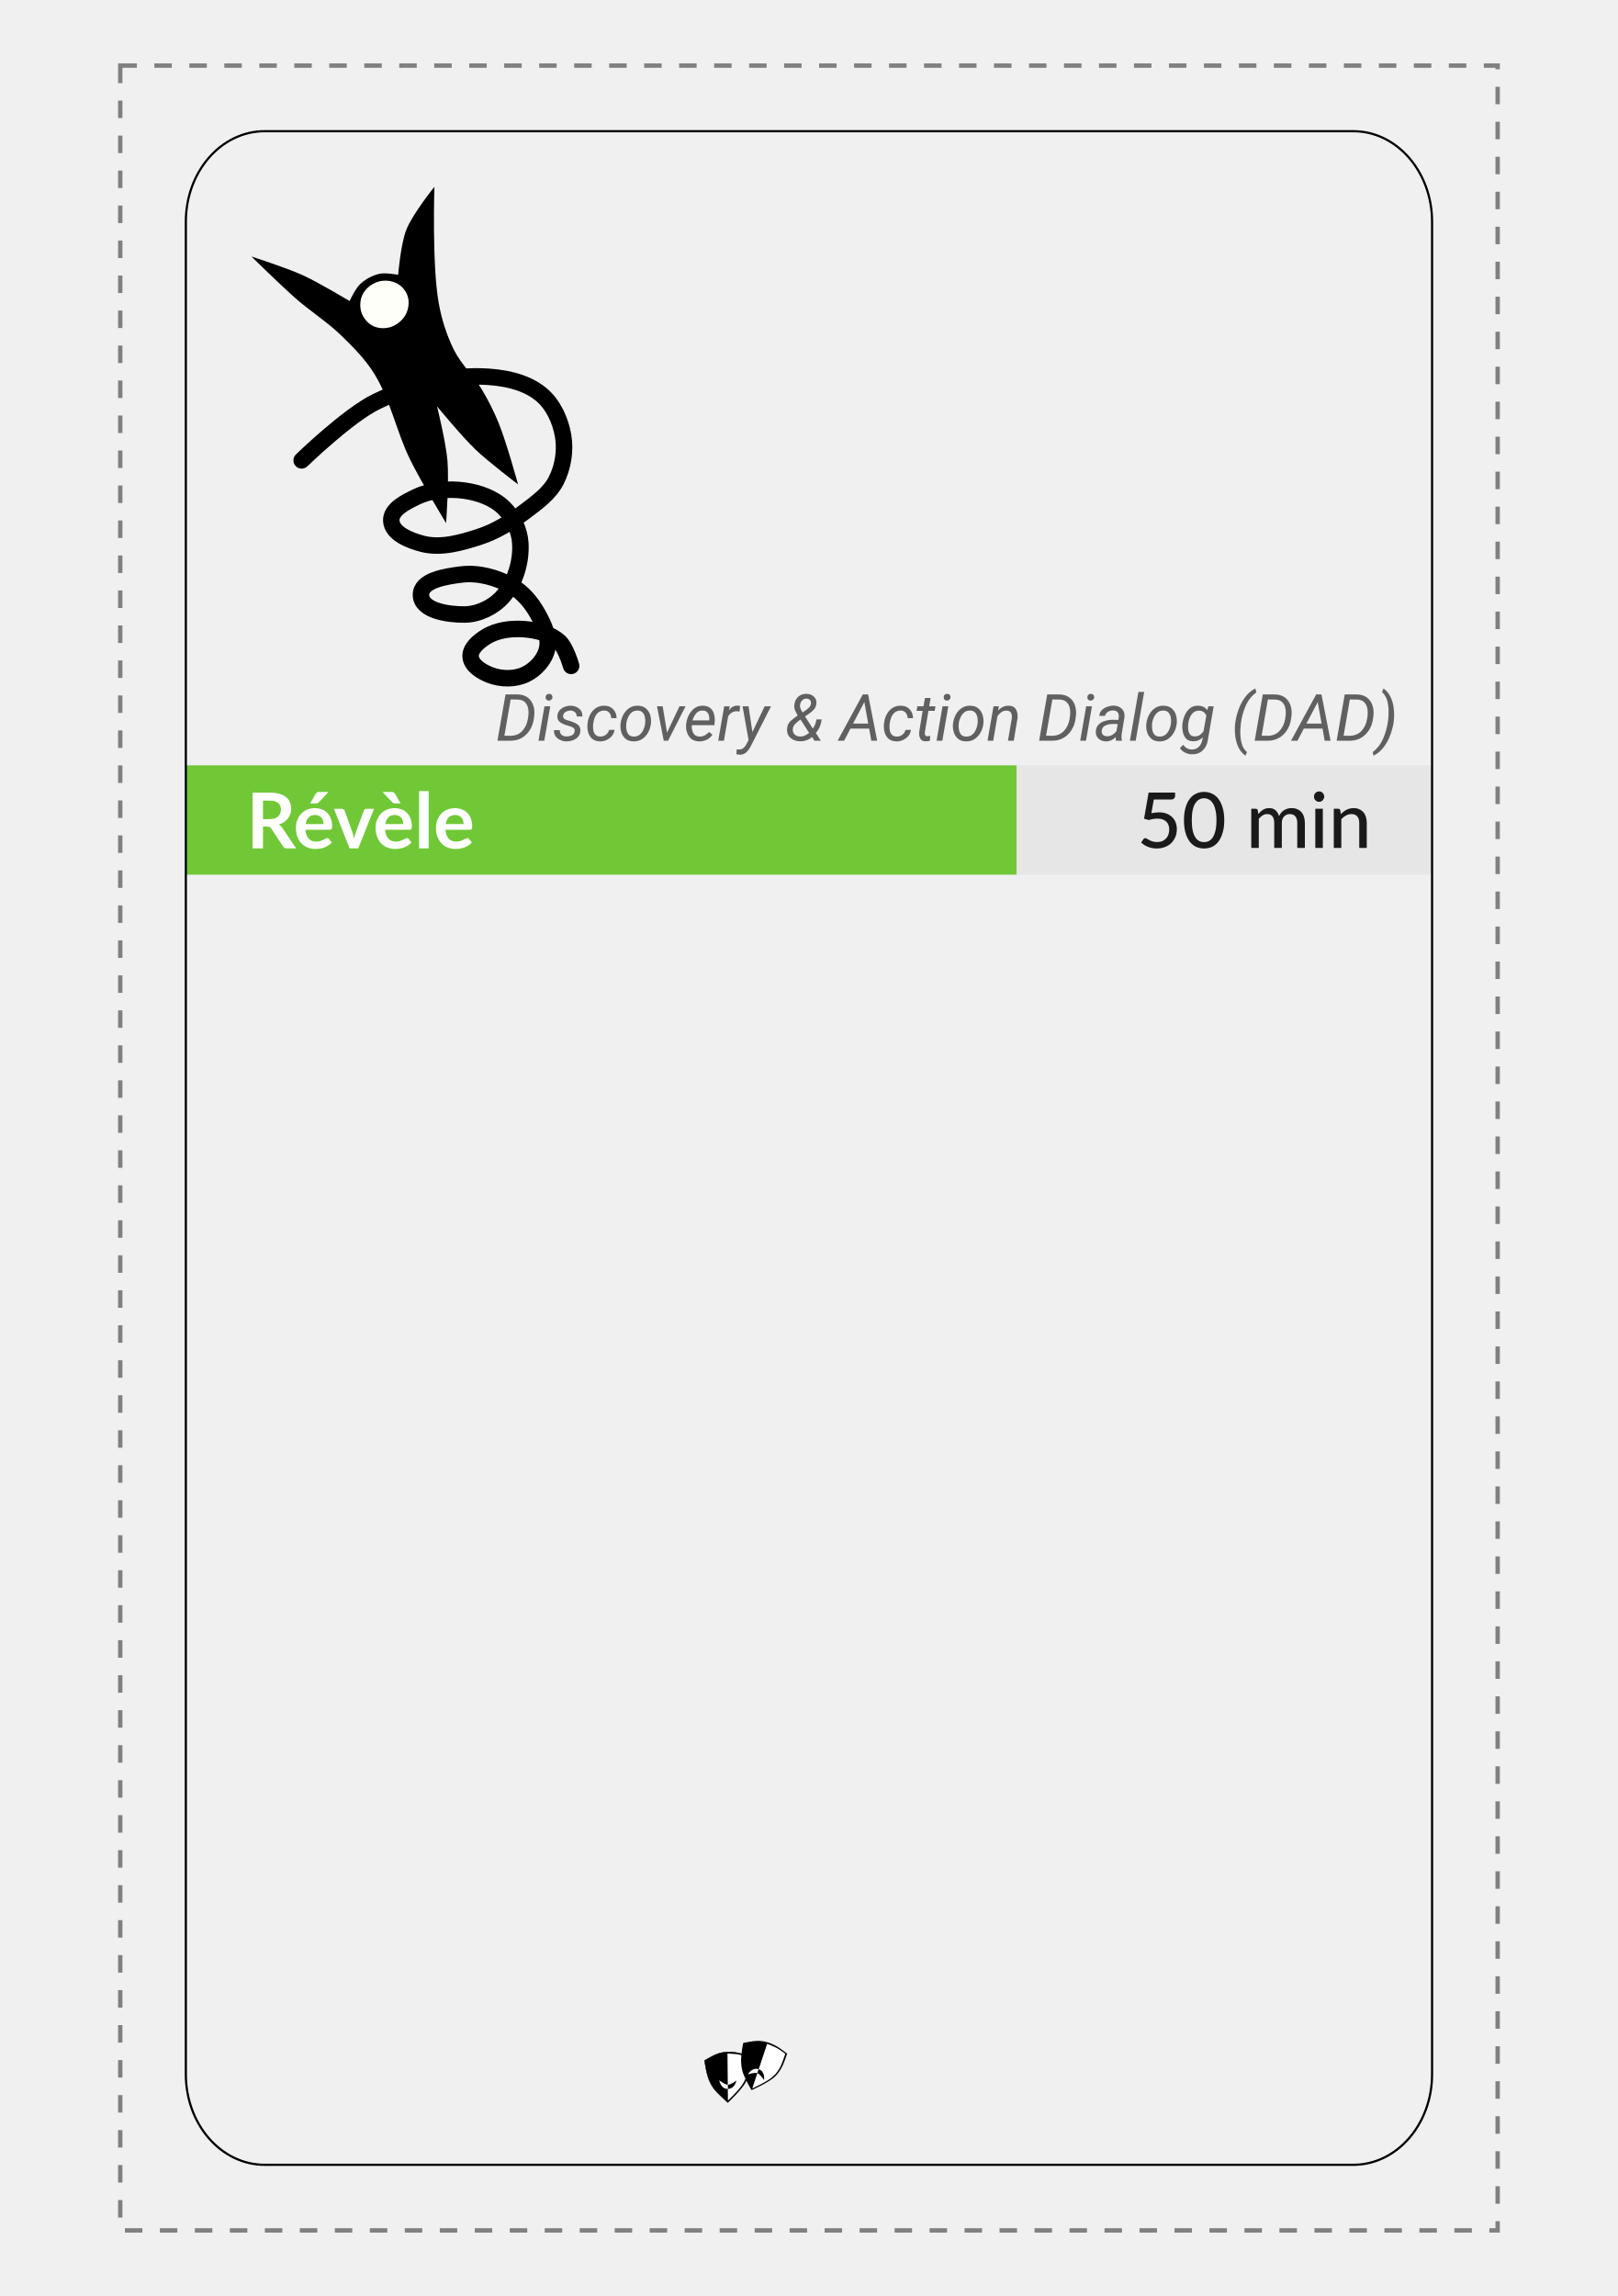
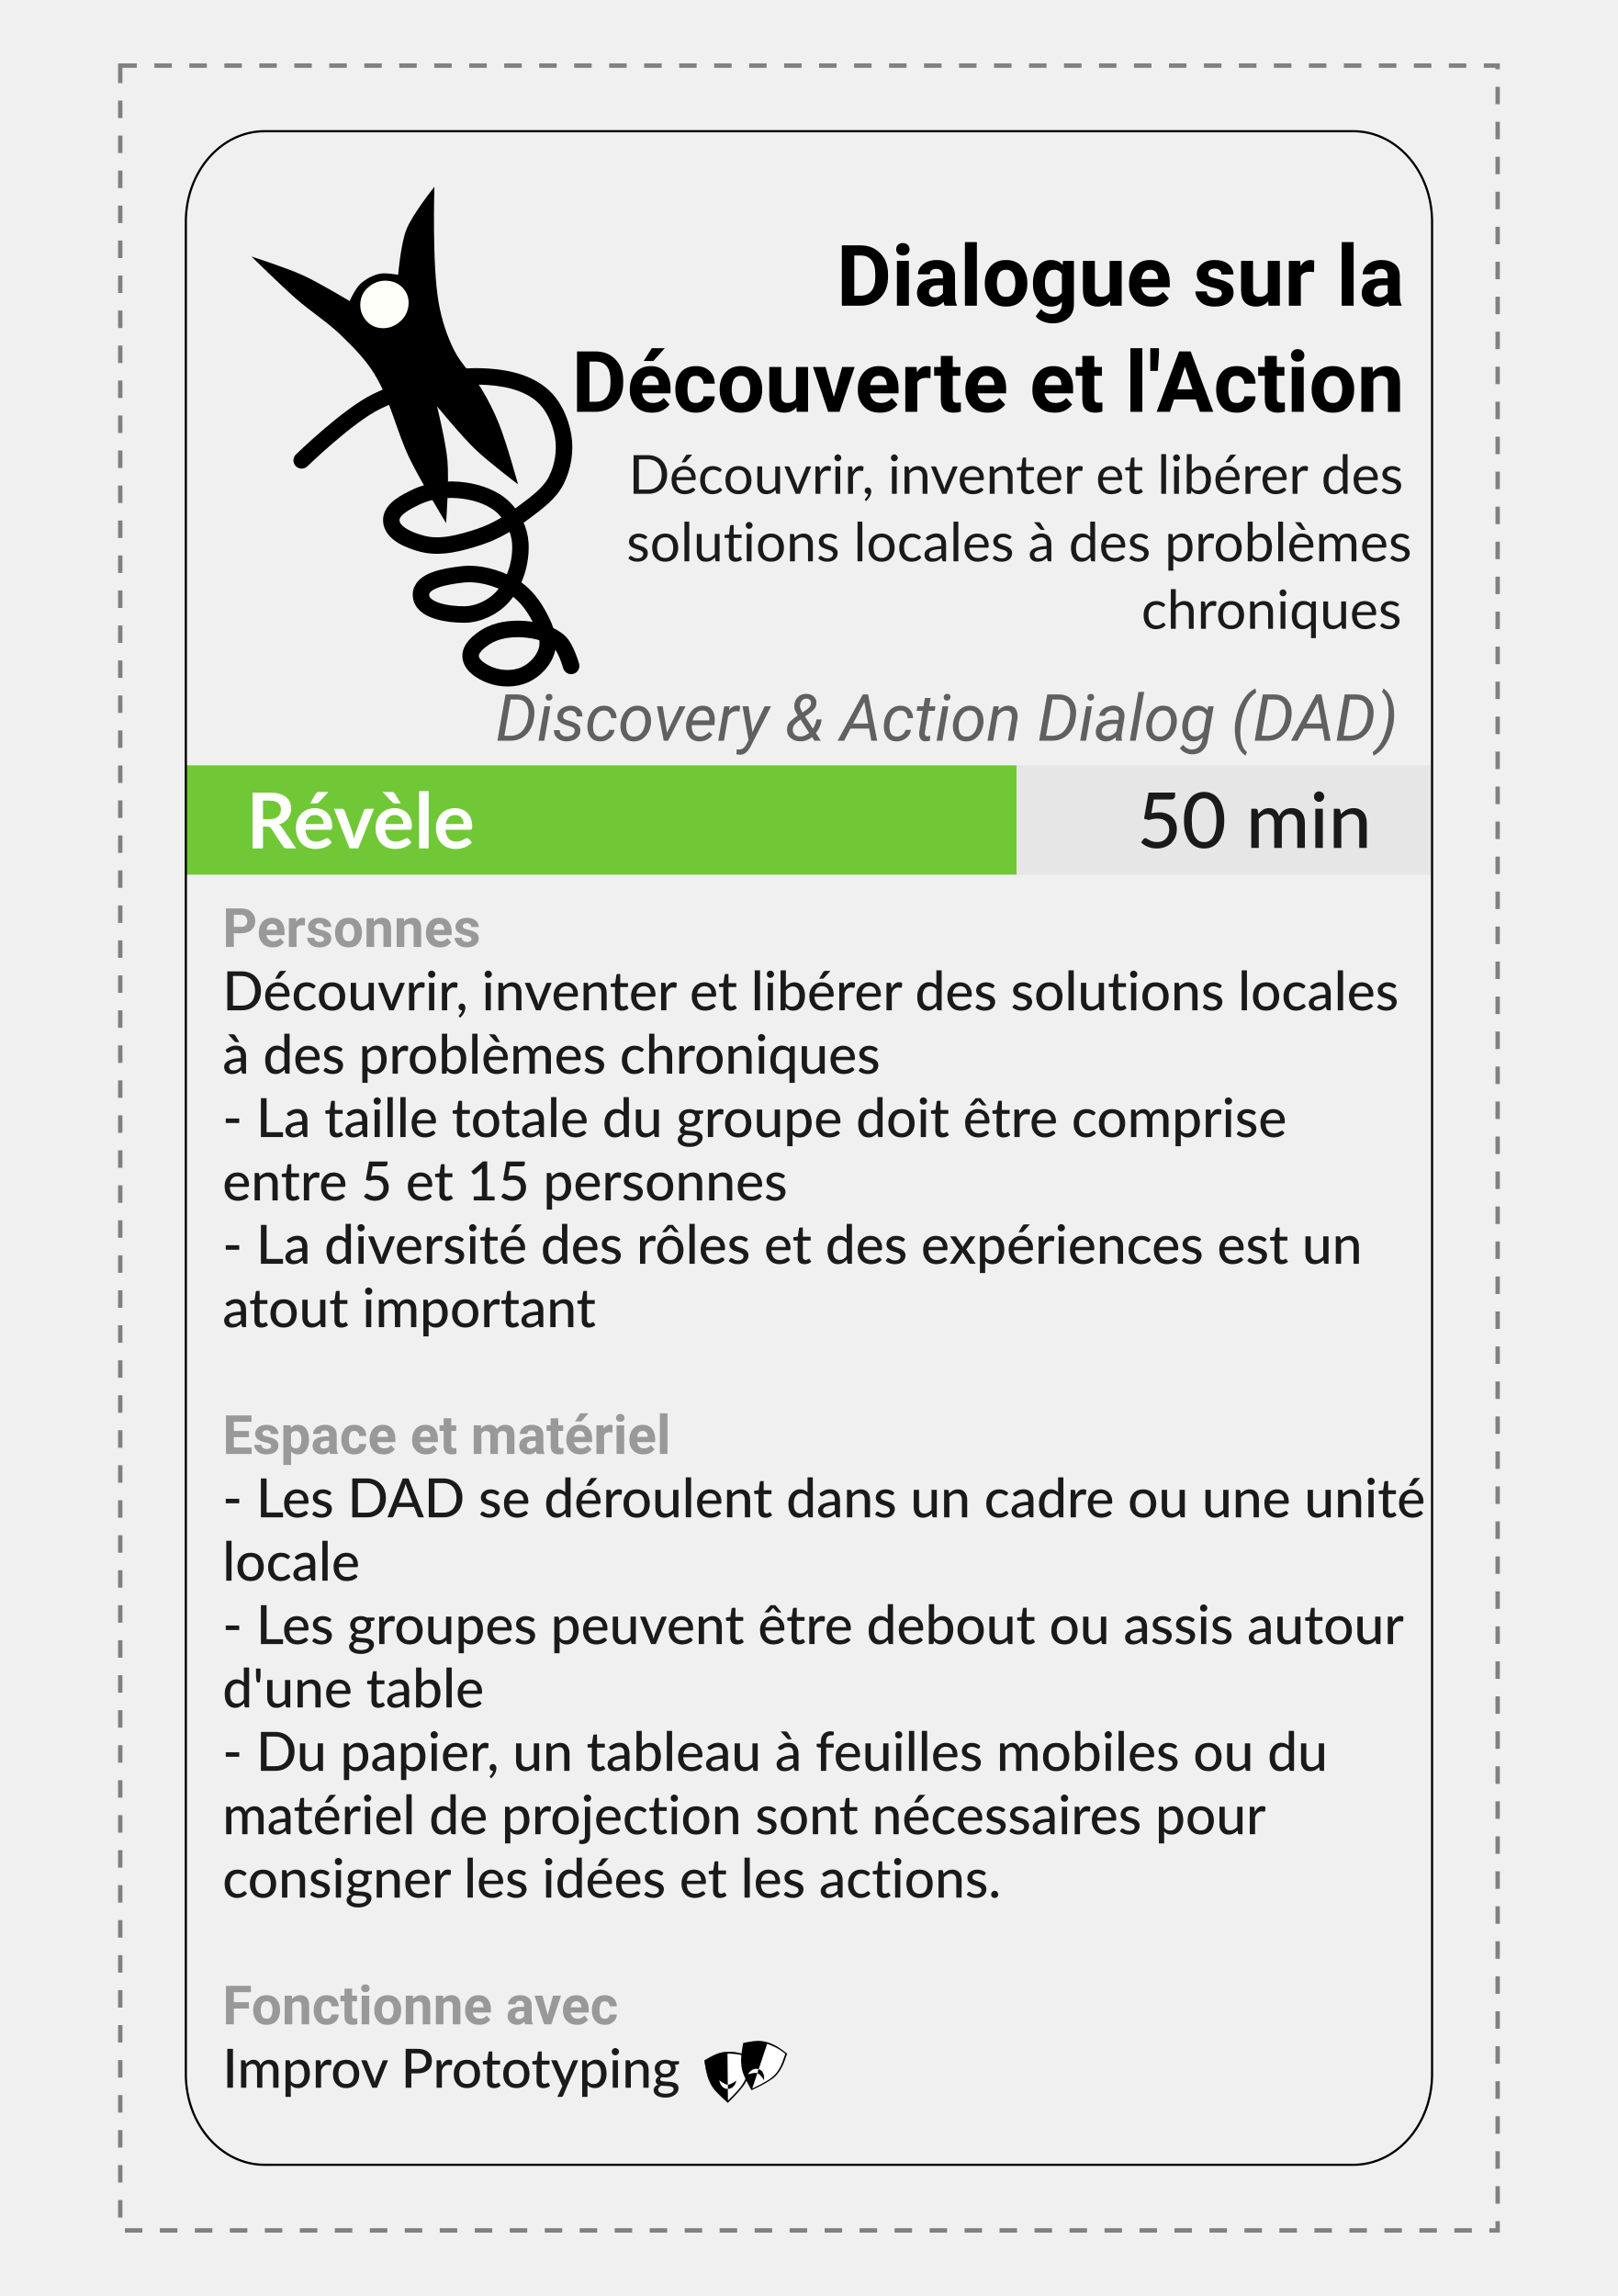
- <svg xmlns="http://www.w3.org/2000/svg" xmlns:xlink="http://www.w3.org/1999/xlink" width="74mm" height="105mm" viewBox="0 0 262.205 372.047" id="svg2" version="1.1" enable-background="new">
+ <svg xmlns="http://www.w3.org/2000/svg" width="74mm" height="105mm" viewBox="0 0 262.205 372.047" id="svg2" version="1.1" enable-background="new">
  <defs id="defs4" />
  <g id="layer1" transform="translate(0,-680.315)" style="display:inline">
-     <path style="fill:none;fill-rule:evenodd;stroke:#808080;stroke-width:0.709;stroke-linecap:butt;stroke-linejoin:miter;stroke-miterlimit:4;stroke-dasharray:2.835, 2.835;stroke-dashoffset:0;stroke-opacity:1" d="m 19.488,690.945 0,350.787 223.228,0 0,-350.787 z" id="path3350" transform="translate(4.3385302e-7,8.6660179e-6)" />
+     <path style="fill:none;fill-rule:evenodd;stroke:#808080;stroke-width:0.709;stroke-linecap:butt;stroke-linejoin:miter;stroke-miterlimit:4;stroke-dasharray:2.835, 2.835;stroke-dashoffset:0;stroke-opacity:1" d="M 19.488,690.945 V 1041.732 H 242.717 V 690.945 Z" id="path3350" transform="translate(4.3385302e-7)" />
  </g>
  <g id="layer6" style="display:inline">
    <path style="fill:none;fill-rule:evenodd;stroke:none;stroke-width:1px;stroke-linecap:butt;stroke-linejoin:miter;stroke-opacity:1" d="M 40.748,31.89 V 113.386 H 93.898 V 31.89 H 40.748" id="path4275" />
    <g transform="matrix(1.958095,0,0,1.958095,-224.0276,-39.10176)" id="layer13">
      <g id="g4728">
        <path style="fill:none;fill-opacity:1;stroke:#000000;stroke-width:1.365;stroke-linecap:round;stroke-linejoin:miter;stroke-miterlimit:4;stroke-dasharray:none;stroke-opacity:1" d="m 139.379,58.067 c 0,0 3.827,-3.722 6.189,-4.866 2.668,-1.292 5.683,-2.155 8.646,-2.079 1.724,0.044 3.624,0.376 4.961,1.465 1.011,0.823 1.623,2.164 1.843,3.449 0.209,1.225 -0.005,2.577 -0.567,3.685 -0.544,1.073 -1.591,1.827 -2.551,2.551 -1.165,0.879 -2.439,1.676 -3.827,2.126 -1.509,0.489 -3.191,0.973 -4.725,0.567 -1.023,-0.271 -2.485,-0.834 -2.551,-1.89 -0.06,-0.956 1.215,-1.571 2.079,-1.984 1.204,-0.576 2.648,-0.706 3.969,-0.52 1.173,0.165 2.411,0.591 3.26,1.417 0.773,0.752 1.306,1.853 1.37,2.929 0.093,1.556 -0.427,3.278 -1.465,4.441 -0.774,0.868 -2.003,1.457 -3.166,1.465 -1.311,0.008 -3.555,-0.296 -3.591,-1.606 -0.034,-1.239 2.078,-1.544 3.307,-1.701 1.425,-0.182 2.958,0.232 4.205,0.945 0.9,0.514 1.62,1.364 2.126,2.268 0.495,0.883 1.021,1.941 0.803,2.929 -0.2,0.906 -0.957,1.729 -1.795,2.126 -0.882,0.418 -2.019,0.4 -2.929,0.047 -0.686,-0.266 -1.548,-0.779 -1.606,-1.512 -0.055,-0.694 0.684,-1.287 1.276,-1.654 0.912,-0.566 2.088,-0.707 3.158,-0.628 1.026,0.076 2.139,0.356 2.906,1.042 0.552,0.494 0.976,1.996 0.976,1.996" id="path4719" />
        <path style="fill:#000000;fill-opacity:1;stroke:none;stroke-width:0.265px;stroke-linecap:butt;stroke-linejoin:miter;stroke-opacity:1" d="m 151.332,63.264 c 0,0 0.258,-3.454 0.114,-5.172 -0.128,-1.52 -0.861,-4.494 -0.861,-4.494 0,0 2.019,2.456 3.163,3.554 1.1,1.056 3.538,2.899 3.538,2.899 0,0 -0.934,-3.421 -1.598,-5.061 -0.392,-0.968 -0.867,-1.906 -1.404,-2.802 -0.68,-1.135 -1.697,-2.058 -2.29,-3.24 -0.616,-1.229 -1.036,-2.568 -1.276,-3.922 -0.559,-3.152 -0.353,-9.597 -0.353,-9.597 0,0 -1.792,2.223 -2.315,3.53 -0.473,1.18 -0.687,3.752 -0.687,3.752 0,0 -1.037,-0.197 -1.539,-0.086 -0.595,0.131 -1.168,0.444 -1.612,0.861 -0.399,0.375 -0.865,1.398 -0.865,1.398 0,0 -2.543,-1.533 -3.891,-2.146 -1.368,-0.621 -4.235,-1.54 -4.235,-1.54 0,0 2.422,2.378 3.697,3.496 1.202,1.054 2.573,1.911 3.721,3.024 1.002,0.971 2.005,1.979 2.74,3.166 1.355,2.187 1.844,4.812 2.977,7.122 0.886,1.808 2.977,5.256 2.977,5.256 z" id="path4721" />
        <path style="fill:#fffffa;fill-opacity:1;stroke:none;stroke-width:0.265px;stroke-linecap:butt;stroke-linejoin:miter;stroke-opacity:1" d="m 144.459,44.268 c 0.266,-0.479 0.775,-0.857 1.303,-1.002 0.503,-0.139 1.099,-0.072 1.554,0.184 0.401,0.225 0.731,0.642 0.852,1.086 0.133,0.488 0.048,1.063 -0.2,1.503 -0.263,0.466 -0.742,0.845 -1.253,1.002 -0.47,0.144 -1.035,0.112 -1.47,-0.117 -0.438,-0.23 -0.793,-0.679 -0.935,-1.153 -0.145,-0.482 -0.094,-1.063 0.15,-1.503 z" id="path4723" />
      </g>
    </g>
  </g>
  <g id="layer9" style="display:inline">
    <path style="fill:none;fill-rule:evenodd;stroke:none;stroke-width:1.131px;stroke-linecap:butt;stroke-linejoin:miter;stroke-opacity:1" d="M 86.639,113.386 H 229.425 V 31.89 H 86.639 Z" id="pathdadf4349" />
-     <flowRoot xml:space="preserve" style="font-style:normal;font-weight:normal;line-height:0.01%;font-family:sans-serif;text-align:end;letter-spacing:0px;word-spacing:0px;text-anchor:end;fill:#000000;fill-opacity:1;stroke:none;stroke-width:1px;stroke-linecap:butt;stroke-linejoin:miter;stroke-opacity:1" id="flowRoot4357" transform="translate(-1.875341,5.618223)">
-       <flowRegion id="flowRegion4359">
-         <use x="0" y="0" xlink:href="#pathdadf4349" id="use4361" width="100%" height="100%" />
-       </flowRegion>
-       <flowPara id="flowPara4363" style="font-style:normal;font-variant:normal;font-weight:bold;font-stretch:normal;font-size:13.75px;line-height:1.25;font-family:Roboto;-inkscape-font-specification:'Roboto Bold';text-align:end;text-anchor:end">Dialogue sur la</flowPara>
-       <flowPara style="font-style:normal;font-variant:normal;font-weight:bold;font-stretch:normal;font-size:13.75px;line-height:1.25;font-family:Roboto;-inkscape-font-specification:'Roboto Bold';text-align:end;text-anchor:end" id="flowPara1">Découverte et l'Action</flowPara>
-       <flowPara id="flowPara4365" style="font-style:normal;font-variant:normal;font-weight:normal;font-stretch:normal;font-size:8.75px;line-height:125%;font-family:Lato;-inkscape-font-specification:Lato;text-align:end;letter-spacing:0px;text-anchor:end;fill:#1a1a1a">Découvrir, inventer et libérer des solutions locales à des problèmes chroniques</flowPara>
-     </flowRoot>
+     <text xml:space="preserve" style="font-style:normal;font-weight:normal;line-height:0.01%;font-family:sans-serif;text-align:start;letter-spacing:0px;word-spacing:0px;text-anchor:start;fill:#000000;fill-opacity:1;stroke:none;stroke-width:1px;stroke-linecap:butt;stroke-linejoin:miter;stroke-opacity:1" x="-90.429" y="49.54" id="text62">
+       <tspan x="135.557" y="49.54" id="tspan53">
+         <tspan x="135.557" y="49.54" style="font-weight:bold;font-size:13.75px;line-height:1.25;font-family:Roboto;-inkscape-font-specification:'Roboto Bold';text-align:start;text-anchor:start" id="tspan51">Dialogue sur la</tspan>
+         <tspan dx="0" x="227.55" y="49.54" style="font-weight:bold;font-size:13.75px;line-height:1.25;font-family:Roboto;-inkscape-font-specification:'Roboto Bold';text-align:start;text-anchor:start" id="tspan52" />
+       </tspan>
+       <tspan x="92.642" y="66.728" id="tspan56">
+         <tspan x="92.642" y="66.728" style="font-weight:bold;font-size:13.75px;line-height:1.25;font-family:Roboto;-inkscape-font-specification:'Roboto Bold';text-align:start;text-anchor:start" id="tspan54">Découverte et l'Action</tspan>
+         <tspan dx="0" x="227.55" y="66.728" style="font-weight:bold;font-size:13.75px;line-height:1.25;font-family:Roboto;-inkscape-font-specification:'Roboto Bold';text-align:start;text-anchor:start" id="tspan55" />
+       </tspan>
+       <tspan x="101.883" y="80.021" id="tspan58">
+         <tspan x="101.883" y="80.021" style="font-size:8.75px;line-height:125%;font-family:Lato;-inkscape-font-specification:Lato;text-align:start;text-anchor:start;fill:#1a1a1a" id="tspan57">Découvrir, inventer et libérer des </tspan>
+       </tspan>
+       <tspan x="101.533" y="90.959" id="tspan60">
+         <tspan x="101.533" y="90.959" style="font-size:8.75px;line-height:125%;font-family:Lato;-inkscape-font-specification:Lato;text-align:start;text-anchor:start;fill:#1a1a1a" id="tspan59">solutions locales à des problèmes </tspan>
+       </tspan>
+       <tspan x="184.964" y="101.896" id="tspan62">
+         <tspan x="184.964" y="101.896" style="font-size:8.75px;line-height:125%;font-family:Lato;-inkscape-font-specification:Lato;text-align:start;text-anchor:start;fill:#1a1a1a" id="tspan61">chroniques</tspan>
+       </tspan>
+     </text>
    <text xml:space="preserve" style="font-style:italic;font-variant:normal;font-weight:normal;font-stretch:normal;font-size:10.547px;line-height:1.15;font-family:Roboto;-inkscape-font-specification:'Roboto, Italic';font-variant-ligatures:normal;font-variant-caps:normal;font-variant-numeric:normal;font-variant-east-asian:normal;font-variation-settings:normal;direction:ltr;display:inline;vector-effect:none;fill:#000000;fill-opacity:0.6;stroke:none;stroke-width:0.938px;stroke-linecap:butt;stroke-linejoin:miter;stroke-miterlimit:4;stroke-dasharray:none;stroke-dashoffset:0;stroke-opacity:1;-inkscape-stroke:none;enable-background:new;stop-color:#000000" x="80.321" y="120.029" id="text5">
      <tspan id="tspan5" x="80.321" y="120.029" style="stroke-width:0.938px">Discovery &amp; Action Dialog (DAD)</tspan>
    </text>
  </g>
  <g id="layer8" style="display:inline">
    <rect style="display:inline;fill:#71c837;fill-opacity:1;stroke:none;stroke-width:1;stroke-miterlimit:4;stroke-dasharray:none;stroke-dashoffset:0;stroke-opacity:1" id="rect4178" width="134.646" height="17.717" x="30.118" y="124.016" />
    <text xml:space="preserve" style="font-style:normal;font-weight:normal;line-height:0%;font-family:sans-serif;letter-spacing:0px;word-spacing:0px;display:inline;fill:#000000;fill-opacity:1;stroke:none;stroke-width:1px;stroke-linecap:butt;stroke-linejoin:miter;stroke-opacity:1" x="39.935" y="137.468" id="text4180">
      <tspan id="tspan4182" x="39.935" y="137.468" style="font-style:normal;font-variant:normal;font-weight:bold;font-stretch:normal;font-size:12.5px;line-height:1.25;font-family:Lato;-inkscape-font-specification:'Lato Bold';fill:#ffffff">Révèle</tspan>
    </text>
    <rect y="124.016" x="164.764" height="17.717" width="67.323" id="rect4191" style="display:inline;fill:#e6e6e6;fill-opacity:1;stroke:none;stroke-width:1;stroke-miterlimit:4;stroke-dasharray:none;stroke-dashoffset:0;stroke-opacity:1" />
    <text xml:space="preserve" style="font-style:normal;font-weight:normal;line-height:0%;font-family:sans-serif;letter-spacing:0px;word-spacing:0px;fill:#1a1a1a;fill-opacity:1;stroke:none;stroke-width:1px;stroke-linecap:butt;stroke-linejoin:miter;stroke-opacity:1" x="184.268" y="137.396" id="text4193">
      <tspan id="tspan4195" x="184.268" y="137.396" style="font-style:normal;font-variant:normal;font-weight:500;font-stretch:normal;font-size:12.5px;line-height:1.25;font-family:Lato;-inkscape-font-specification:'Lato Medium';fill:#1a1a1a">50 min</tspan>
    </text>
  </g>
  <g id="layer5" style="display:inline">
    <rect style="fill:none;fill-opacity:1;stroke:#000000;stroke-width:0.354;stroke-miterlimit:4;stroke-dasharray:none;stroke-dashoffset:0;stroke-opacity:1" id="rect4187" width="201.969" height="329.528" x="30.118" y="21.26" ry="14.674" rx="12.764" />
  </g>
  <g id="layer4" style="display:inline">
    <path style="fill:none;fill-rule:evenodd;stroke:none;stroke-width:1.064px;stroke-linecap:butt;stroke-linejoin:miter;stroke-opacity:1" d="M 36.061,144.862 V 345.314 H 227.55 V 144.862 Z" id="pathdadf4305" />
-     <flowRoot xml:space="preserve" style="font-style:normal;font-weight:normal;line-height:0.85;font-family:sans-serif;letter-spacing:0px;word-spacing:0px;fill:#000000;fill-opacity:1;stroke:none;stroke-width:1px;stroke-linecap:butt;stroke-linejoin:miter;stroke-opacity:1" id="flowRoot4319" transform="matrix(1,0,0,1.006858,-0.1725149,-4.575928)">
-       <flowRegion id="flowRegion4321" style="line-height:0.85">
-         <use x="0" y="0" xlink:href="#pathdadf4305" id="use4323" width="100%" height="100%" transform="matrix(1,0,0,0.9931889,0.1725149,4.544761)" />
-       </flowRegion>
-       <flowPara style="font-style:normal;font-variant:normal;font-weight:bold;font-stretch:normal;font-size:8.72px;line-height:0.85;font-family:Roboto;-inkscape-font-specification:'Roboto Bold';fill:#999999;fill-opacity:1" id="flowPara4212">Personnes</flowPara>
-       <flowPara style="font-style:normal;font-variant:normal;font-weight:500;font-stretch:normal;font-size:8.72px;line-height:0.85;font-family:Lato;-inkscape-font-specification:'Lato Medium';fill:#1a1a1a;fill-opacity:1" id="flowPara4413">Découvrir, inventer et libérer des solutions locales à des problèmes chroniques</flowPara>
-       <flowPara style="font-style:normal;font-variant:normal;font-weight:500;font-stretch:normal;font-size:8.72px;line-height:0.85;font-family:Lato;-inkscape-font-specification:'Lato Medium';fill:#1a1a1a;fill-opacity:1" id="flowPara4264">- La taille totale du groupe doit être comprise entre 5 et 15 personnes</flowPara>
-       <flowPara style="font-style:normal;font-variant:normal;font-weight:500;font-stretch:normal;font-size:8.72px;line-height:0.85;font-family:Lato;-inkscape-font-specification:'Lato Medium';fill:#1a1a1a;fill-opacity:1" id="flowPara4266">- La diversité des rôles et des expériences est un atout important</flowPara>
-       <flowPara style="font-style:normal;font-variant:normal;font-weight:500;font-stretch:normal;font-size:8.72px;line-height:0.85;font-family:Lato;-inkscape-font-specification:'Lato Medium';fill:#1a1a1a;fill-opacity:1" id="flowPara4214"> </flowPara>
-       <flowPara style="font-style:normal;font-variant:normal;font-weight:bold;font-stretch:normal;font-size:8.72px;line-height:0.85;font-family:Roboto;-inkscape-font-specification:'Roboto Bold';fill:#999999;fill-opacity:1" id="flowPara4202">Espace et matériel</flowPara>
-       <flowPara style="font-style:normal;font-variant:normal;font-weight:500;font-stretch:normal;font-size:8.72px;line-height:0.85;font-family:Lato;-inkscape-font-specification:'Lato Medium';fill:#1a1a1a;fill-opacity:1" id="flowPara4201">- Les DAD se déroulent dans un cadre ou une unité locale</flowPara>
-       <flowPara style="font-style:normal;font-variant:normal;font-weight:500;font-stretch:normal;font-size:8.72px;line-height:0.85;font-family:Lato;-inkscape-font-specification:'Lato Medium';fill:#1a1a1a;fill-opacity:1" id="flowPara4268">- Les groupes peuvent être debout ou assis autour d'une table</flowPara>
-       <flowPara style="font-style:normal;font-variant:normal;font-weight:500;font-stretch:normal;font-size:8.72px;line-height:0.85;font-family:Lato;-inkscape-font-specification:'Lato Medium';fill:#1a1a1a;fill-opacity:1" id="flowPara4270">- Du papier, un tableau à feuilles mobiles ou du matériel de projection sont nécessaires pour consigner les idées et les actions.</flowPara>
-       <flowPara style="font-style:normal;font-variant:normal;font-weight:500;font-stretch:normal;font-size:8.72px;line-height:0.85;font-family:Lato;-inkscape-font-specification:'Lato Medium';fill:#1a1a1a;fill-opacity:1" id="flowPara4272" />
-       <flowPara style="font-style:normal;font-variant:normal;font-weight:bold;font-stretch:normal;font-size:8.72px;line-height:0.85;font-family:Roboto;-inkscape-font-specification:'Roboto Bold';fill:#999999;fill-opacity:1" id="flowPara4274">Fonctionne avec</flowPara>
-       <flowPara style="font-style:normal;font-variant:normal;font-weight:500;font-stretch:normal;font-size:8.72px;line-height:0.85;font-family:Lato;-inkscape-font-specification:'Lato Medium';fill:#1a1a1a;fill-opacity:1" id="flowPara4282">Improv Prototyping </flowPara>
-       <flowPara style="font-style:normal;font-variant:normal;font-weight:500;font-stretch:normal;font-size:8.72px;line-height:0.85;font-family:Lato;-inkscape-font-specification:'Lato Medium';fill:#1a1a1a;fill-opacity:1" id="flowPara4206" />
-     </flowRoot>
+     <text xml:space="preserve" style="font-style:normal;font-weight:normal;font-size:12.041px;line-height:0.85;font-family:sans-serif;letter-spacing:0px;word-spacing:0px;fill:#000000;fill-opacity:1;stroke:none;stroke-width:1.003px;stroke-linecap:butt;stroke-linejoin:miter;stroke-opacity:1" x="36.183" y="152.915" id="text50" transform="scale(0.9965886,1.003423)">
+       <tspan x="36.183" y="152.915" id="tspan3" style="stroke-width:1.003px">
+         <tspan x="36.183" y="152.915" style="font-weight:bold;font-size:8.75px;font-family:Roboto;-inkscape-font-specification:'Roboto Bold';fill:#999999;stroke-width:1.003px" id="tspan1">Personnes</tspan>
+         <tspan dx="0" x="78.169" y="152.915" style="font-weight:bold;font-size:8.75px;font-family:Roboto;-inkscape-font-specification:'Roboto Bold';fill:#999999;stroke-width:1.003px" id="tspan2" />
+       </tspan>
+       <tspan x="36.183" y="163.15" id="tspan6" style="stroke-width:1.003px">
+         <tspan x="36.183" y="163.15" style="font-weight:500;font-size:8.75px;font-family:Lato;-inkscape-font-specification:'Lato Medium';fill:#1a1a1a;stroke-width:1.003px" id="tspan4">Découvrir, inventer et libérer des solutions locales </tspan>
+       </tspan>
+       <tspan x="36.183" y="173.385" id="tspan9" style="stroke-width:1.003px">
+         <tspan x="36.183" y="173.385" style="font-weight:500;font-size:8.75px;font-family:Lato;-inkscape-font-specification:'Lato Medium';fill:#1a1a1a;stroke-width:1.003px" id="tspan7">à des problèmes chroniques</tspan>
+         <tspan dx="0" x="142.05" y="173.385" style="font-weight:500;font-size:8.75px;font-family:Lato;-inkscape-font-specification:'Lato Medium';fill:#1a1a1a;stroke-width:1.003px" id="tspan8" />
+       </tspan>
+       <tspan x="36.183" y="183.62" id="tspan11" style="stroke-width:1.003px">
+         <tspan x="36.183" y="183.62" style="font-weight:500;font-size:8.75px;font-family:Lato;-inkscape-font-specification:'Lato Medium';fill:#1a1a1a;stroke-width:1.003px" id="tspan10">- La taille totale du groupe doit être comprise </tspan>
+       </tspan>
+       <tspan x="36.183" y="193.855" id="tspan14" style="stroke-width:1.003px">
+         <tspan x="36.183" y="193.855" style="font-weight:500;font-size:8.75px;font-family:Lato;-inkscape-font-specification:'Lato Medium';fill:#1a1a1a;stroke-width:1.003px" id="tspan12">entre 5 et 15 personnes</tspan>
+         <tspan dx="0" x="126.553" y="193.855" style="font-weight:500;font-size:8.75px;font-family:Lato;-inkscape-font-specification:'Lato Medium';fill:#1a1a1a;stroke-width:1.003px" id="tspan13" />
+       </tspan>
+       <tspan x="36.183" y="204.09" id="tspan16" style="stroke-width:1.003px">
+         <tspan x="36.183" y="204.09" style="font-weight:500;font-size:8.75px;font-family:Lato;-inkscape-font-specification:'Lato Medium';fill:#1a1a1a;stroke-width:1.003px" id="tspan15">- La diversité des rôles et des expériences est un </tspan>
+       </tspan>
+       <tspan x="36.183" y="214.325" id="tspan19" style="stroke-width:1.003px">
+         <tspan x="36.183" y="214.325" style="font-weight:500;font-size:8.75px;font-family:Lato;-inkscape-font-specification:'Lato Medium';fill:#1a1a1a;stroke-width:1.003px" id="tspan17">atout important</tspan>
+         <tspan dx="0" x="97.04" y="214.325" style="font-weight:500;font-size:8.75px;font-family:Lato;-inkscape-font-specification:'Lato Medium';fill:#1a1a1a;stroke-width:1.003px" id="tspan18" />
+       </tspan>
+       <tspan x="36.183" y="224.56" id="tspan22" style="stroke-width:1.003px">
+         <tspan x="36.183" y="224.56" style="font-weight:500;font-size:8.75px;font-family:Lato;-inkscape-font-specification:'Lato Medium';fill:#1a1a1a;stroke-width:1.003px" id="tspan20"> </tspan>
+         <tspan dx="0" x="37.872" y="224.56" style="font-weight:500;font-size:8.75px;font-family:Lato;-inkscape-font-specification:'Lato Medium';fill:#1a1a1a;stroke-width:1.003px" id="tspan21" />
+       </tspan>
+       <tspan x="36.183" y="234.795" id="tspan25" style="stroke-width:1.003px">
+         <tspan x="36.183" y="234.795" style="font-weight:bold;font-size:8.75px;font-family:Roboto;-inkscape-font-specification:'Roboto Bold';fill:#999999;stroke-width:1.003px" id="tspan23">Espace et matériel</tspan>
+         <tspan dx="0" x="109.072" y="234.795" style="font-weight:bold;font-size:8.75px;font-family:Roboto;-inkscape-font-specification:'Roboto Bold';fill:#999999;stroke-width:1.003px" id="tspan24" />
+       </tspan>
+       <tspan x="36.183" y="245.03" id="tspan27" style="stroke-width:1.003px">
+         <tspan x="36.183" y="245.03" style="font-weight:500;font-size:8.75px;font-family:Lato;-inkscape-font-specification:'Lato Medium';fill:#1a1a1a;stroke-width:1.003px" id="tspan26">- Les DAD se déroulent dans un cadre ou une unité </tspan>
+       </tspan>
+       <tspan x="36.183" y="255.264" id="tspan30" style="stroke-width:1.003px">
+         <tspan x="36.183" y="255.264" style="font-weight:500;font-size:8.75px;font-family:Lato;-inkscape-font-specification:'Lato Medium';fill:#1a1a1a;stroke-width:1.003px" id="tspan28">locale</tspan>
+         <tspan dx="0" x="58.636" y="255.264" style="font-weight:500;font-size:8.75px;font-family:Lato;-inkscape-font-specification:'Lato Medium';fill:#1a1a1a;stroke-width:1.003px" id="tspan29" />
+       </tspan>
+       <tspan x="36.183" y="265.499" id="tspan32" style="stroke-width:1.003px">
+         <tspan x="36.183" y="265.499" style="font-weight:500;font-size:8.75px;font-family:Lato;-inkscape-font-specification:'Lato Medium';fill:#1a1a1a;stroke-width:1.003px" id="tspan31">- Les groupes peuvent être debout ou assis autour </tspan>
+       </tspan>
+       <tspan x="36.183" y="275.734" id="tspan35" style="stroke-width:1.003px">
+         <tspan x="36.183" y="275.734" style="font-weight:500;font-size:8.75px;font-family:Lato;-inkscape-font-specification:'Lato Medium';fill:#1a1a1a;stroke-width:1.003px" id="tspan33">d'une table</tspan>
+         <tspan dx="0" x="78.507" y="275.734" style="font-weight:500;font-size:8.75px;font-family:Lato;-inkscape-font-specification:'Lato Medium';fill:#1a1a1a;stroke-width:1.003px" id="tspan34" />
+       </tspan>
+       <tspan x="36.183" y="285.969" id="tspan37" style="stroke-width:1.003px">
+         <tspan x="36.183" y="285.969" style="font-weight:500;font-size:8.75px;font-family:Lato;-inkscape-font-specification:'Lato Medium';fill:#1a1a1a;stroke-width:1.003px" id="tspan36">- Du papier, un tableau à feuilles mobiles ou du </tspan>
+       </tspan>
+       <tspan x="36.183" y="296.204" id="tspan39" style="stroke-width:1.003px">
+         <tspan x="36.183" y="296.204" style="font-weight:500;font-size:8.75px;font-family:Lato;-inkscape-font-specification:'Lato Medium';fill:#1a1a1a;stroke-width:1.003px" id="tspan38">matériel de projection sont nécessaires pour </tspan>
+       </tspan>
+       <tspan x="36.183" y="306.439" id="tspan42" style="stroke-width:1.003px">
+         <tspan x="36.183" y="306.439" style="font-weight:500;font-size:8.75px;font-family:Lato;-inkscape-font-specification:'Lato Medium';fill:#1a1a1a;stroke-width:1.003px" id="tspan40">consigner les idées et les actions.</tspan>
+         <tspan dx="0" x="160.53" y="306.439" style="font-weight:500;font-size:8.75px;font-family:Lato;-inkscape-font-specification:'Lato Medium';fill:#1a1a1a;stroke-width:1.003px" id="tspan41" />
+       </tspan>
+       <tspan x="36.183" y="316.674" id="tspan44" style="stroke-width:1.003px">
+         <tspan x="36.183" y="316.674" style="font-weight:500;font-size:8.75px;font-family:Lato;-inkscape-font-specification:'Lato Medium';fill:#1a1a1a;stroke-width:1.003px" id="tspan43" />
+       </tspan>
+       <tspan x="36.183" y="326.909" id="tspan47" style="stroke-width:1.003px">
+         <tspan x="36.183" y="326.909" style="font-weight:bold;font-size:8.75px;font-family:Roboto;-inkscape-font-specification:'Roboto Bold';fill:#999999;stroke-width:1.003px" id="tspan45">Fonctionne avec</tspan>
+         <tspan dx="0" x="100.518" y="326.909" style="font-weight:bold;font-size:8.75px;font-family:Roboto;-inkscape-font-specification:'Roboto Bold';fill:#999999;stroke-width:1.003px" id="tspan46" />
+       </tspan>
+       <tspan x="36.183" y="337.144" id="tspan50" style="stroke-width:1.003px">
+         <tspan x="36.183" y="337.144" style="font-weight:500;font-size:8.75px;font-family:Lato;-inkscape-font-specification:'Lato Medium';fill:#1a1a1a;stroke-width:1.003px" id="tspan48">Improv Prototyping </tspan>
+         <tspan dx="0" x="113.035" y="337.144" style="font-weight:500;font-size:8.75px;font-family:Lato;-inkscape-font-specification:'Lato Medium';fill:#1a1a1a;stroke-width:1.003px" id="tspan49" />
+       </tspan>
+     </text>
    <g transform="matrix(0.2903862,0,0,0.2903862,61.5436,311.9481)" id="layer16" style="display:inline;enable-background:new">
      <g id="g5009">
        <path style="fill:#000000;fill-opacity:1;stroke:#000000;stroke-width:0.265px;stroke-linecap:butt;stroke-linejoin:miter;stroke-opacity:1" d="m 181.271,75.565 c 0,0 4.659,-2.832 7.212,-3.727 1.62,-0.568 3.336,-0.896 5.048,-1.01 1.941,-0.13 3.907,0.039 5.823,0.372 2.406,0.418 7.041,2.027 7.041,2.027 0,0 0.13,5.766 -0.399,8.58 -0.401,2.134 -0.995,4.292 -2.081,6.171 -2.442,4.227 -9.682,10.988 -9.682,10.988 0,0 -5.855,-5.032 -8.071,-8.147 -1.316,-1.849 -2.264,-3.966 -3,-6.113 -1.008,-2.944 -1.892,-9.142 -1.892,-9.142 z" id="path4934-2" />
        <path style="fill:#ffffff;fill-opacity:1;stroke:none;stroke-width:0.265px;stroke-linecap:butt;stroke-linejoin:miter;stroke-opacity:1" d="m 194.318,97.94 -0.248,-26.272 c 0,0 4.102,0.138 6.116,0.497 1.806,0.322 5.303,1.475 5.303,1.475 0,0 0.005,6.453 -0.278,7.914 -0.711,3.665 -1.357,5.171 -2.941,7.58 -2.149,3.267 -7.951,8.806 -7.951,8.806 z" id="path4936-4" />
        <path style="fill:#000000;fill-opacity:1;stroke:none;stroke-width:0.265px;stroke-linecap:butt;stroke-linejoin:miter;stroke-opacity:1" d="m 202.831,65.768 c 0,0 5.326,-1.164 8.032,-1.181 1.716,-0.011 3.446,0.237 5.103,0.685 1.878,0.508 3.682,1.307 5.386,2.244 2.14,1.177 6,4.205 6,4.205 0,0 -1.751,5.496 -3.166,7.985 -1.073,1.887 -2.336,3.735 -3.974,5.16 -3.683,3.205 -12.727,7.246 -12.727,7.246 0,0 -3.902,-6.662 -4.986,-10.328 -0.644,-2.177 -0.852,-4.486 -0.85,-6.756 0.003,-3.112 1.181,-9.26 1.181,-9.26 z" id="path4934" />
        <path style="fill:#ffffff;fill-opacity:1;stroke:none;stroke-width:0.265px;stroke-linecap:butt;stroke-linejoin:miter;stroke-opacity:1" d="m 207.901,91.168 8.302,-24.927 c 0,0 3.835,1.464 5.622,2.457 1.604,0.891 4.536,3.118 4.536,3.118 0,0 -2.092,6.105 -2.835,7.394 -1.863,3.235 -2.963,4.45 -5.244,6.213 -3.094,2.392 -10.381,5.745 -10.381,5.745 z" id="path4936" />
        <path style="fill:#000000;fill-opacity:1;stroke:none;stroke-width:0.265px;stroke-linecap:butt;stroke-linejoin:miter;stroke-opacity:1" d="m 194.233,89.071 c 1.783,0.03 4.783,-2.341 4.783,-2.341 0,0 -0.677,4.57 -4.76,4.678 z" id="path4995" />
        <path style="fill:#ffffff;fill-opacity:1;stroke:none;stroke-width:0.265px;stroke-linecap:butt;stroke-linejoin:miter;stroke-opacity:1" d="m 194.256,91.408 c -3.954,0.105 -4.795,-4.845 -4.795,-4.845 0,0 2.984,2.478 4.772,2.508 z" id="path4956" />
        <path style="fill:#ffffff;fill-opacity:1;stroke:none;stroke-width:0.265px;stroke-linecap:butt;stroke-linejoin:miter;stroke-opacity:1" d="m 210.748,82.612 c -1.674,-0.59 -5.29,0.697 -5.29,0.697 0,0 2.119,-4.096 6.023,-2.897 z" id="path4999" />
        <path style="fill:#000007;fill-opacity:1;stroke:none;stroke-width:0.265px;stroke-linecap:butt;stroke-linejoin:miter;stroke-opacity:1" d="m 211.481,80.411 c 3.781,1.161 2.979,6.103 2.979,6.103 0,0 -2.017,-3.305 -3.713,-3.903 z" id="path4956-9" />
      </g>
    </g>
  </g>
</svg>
